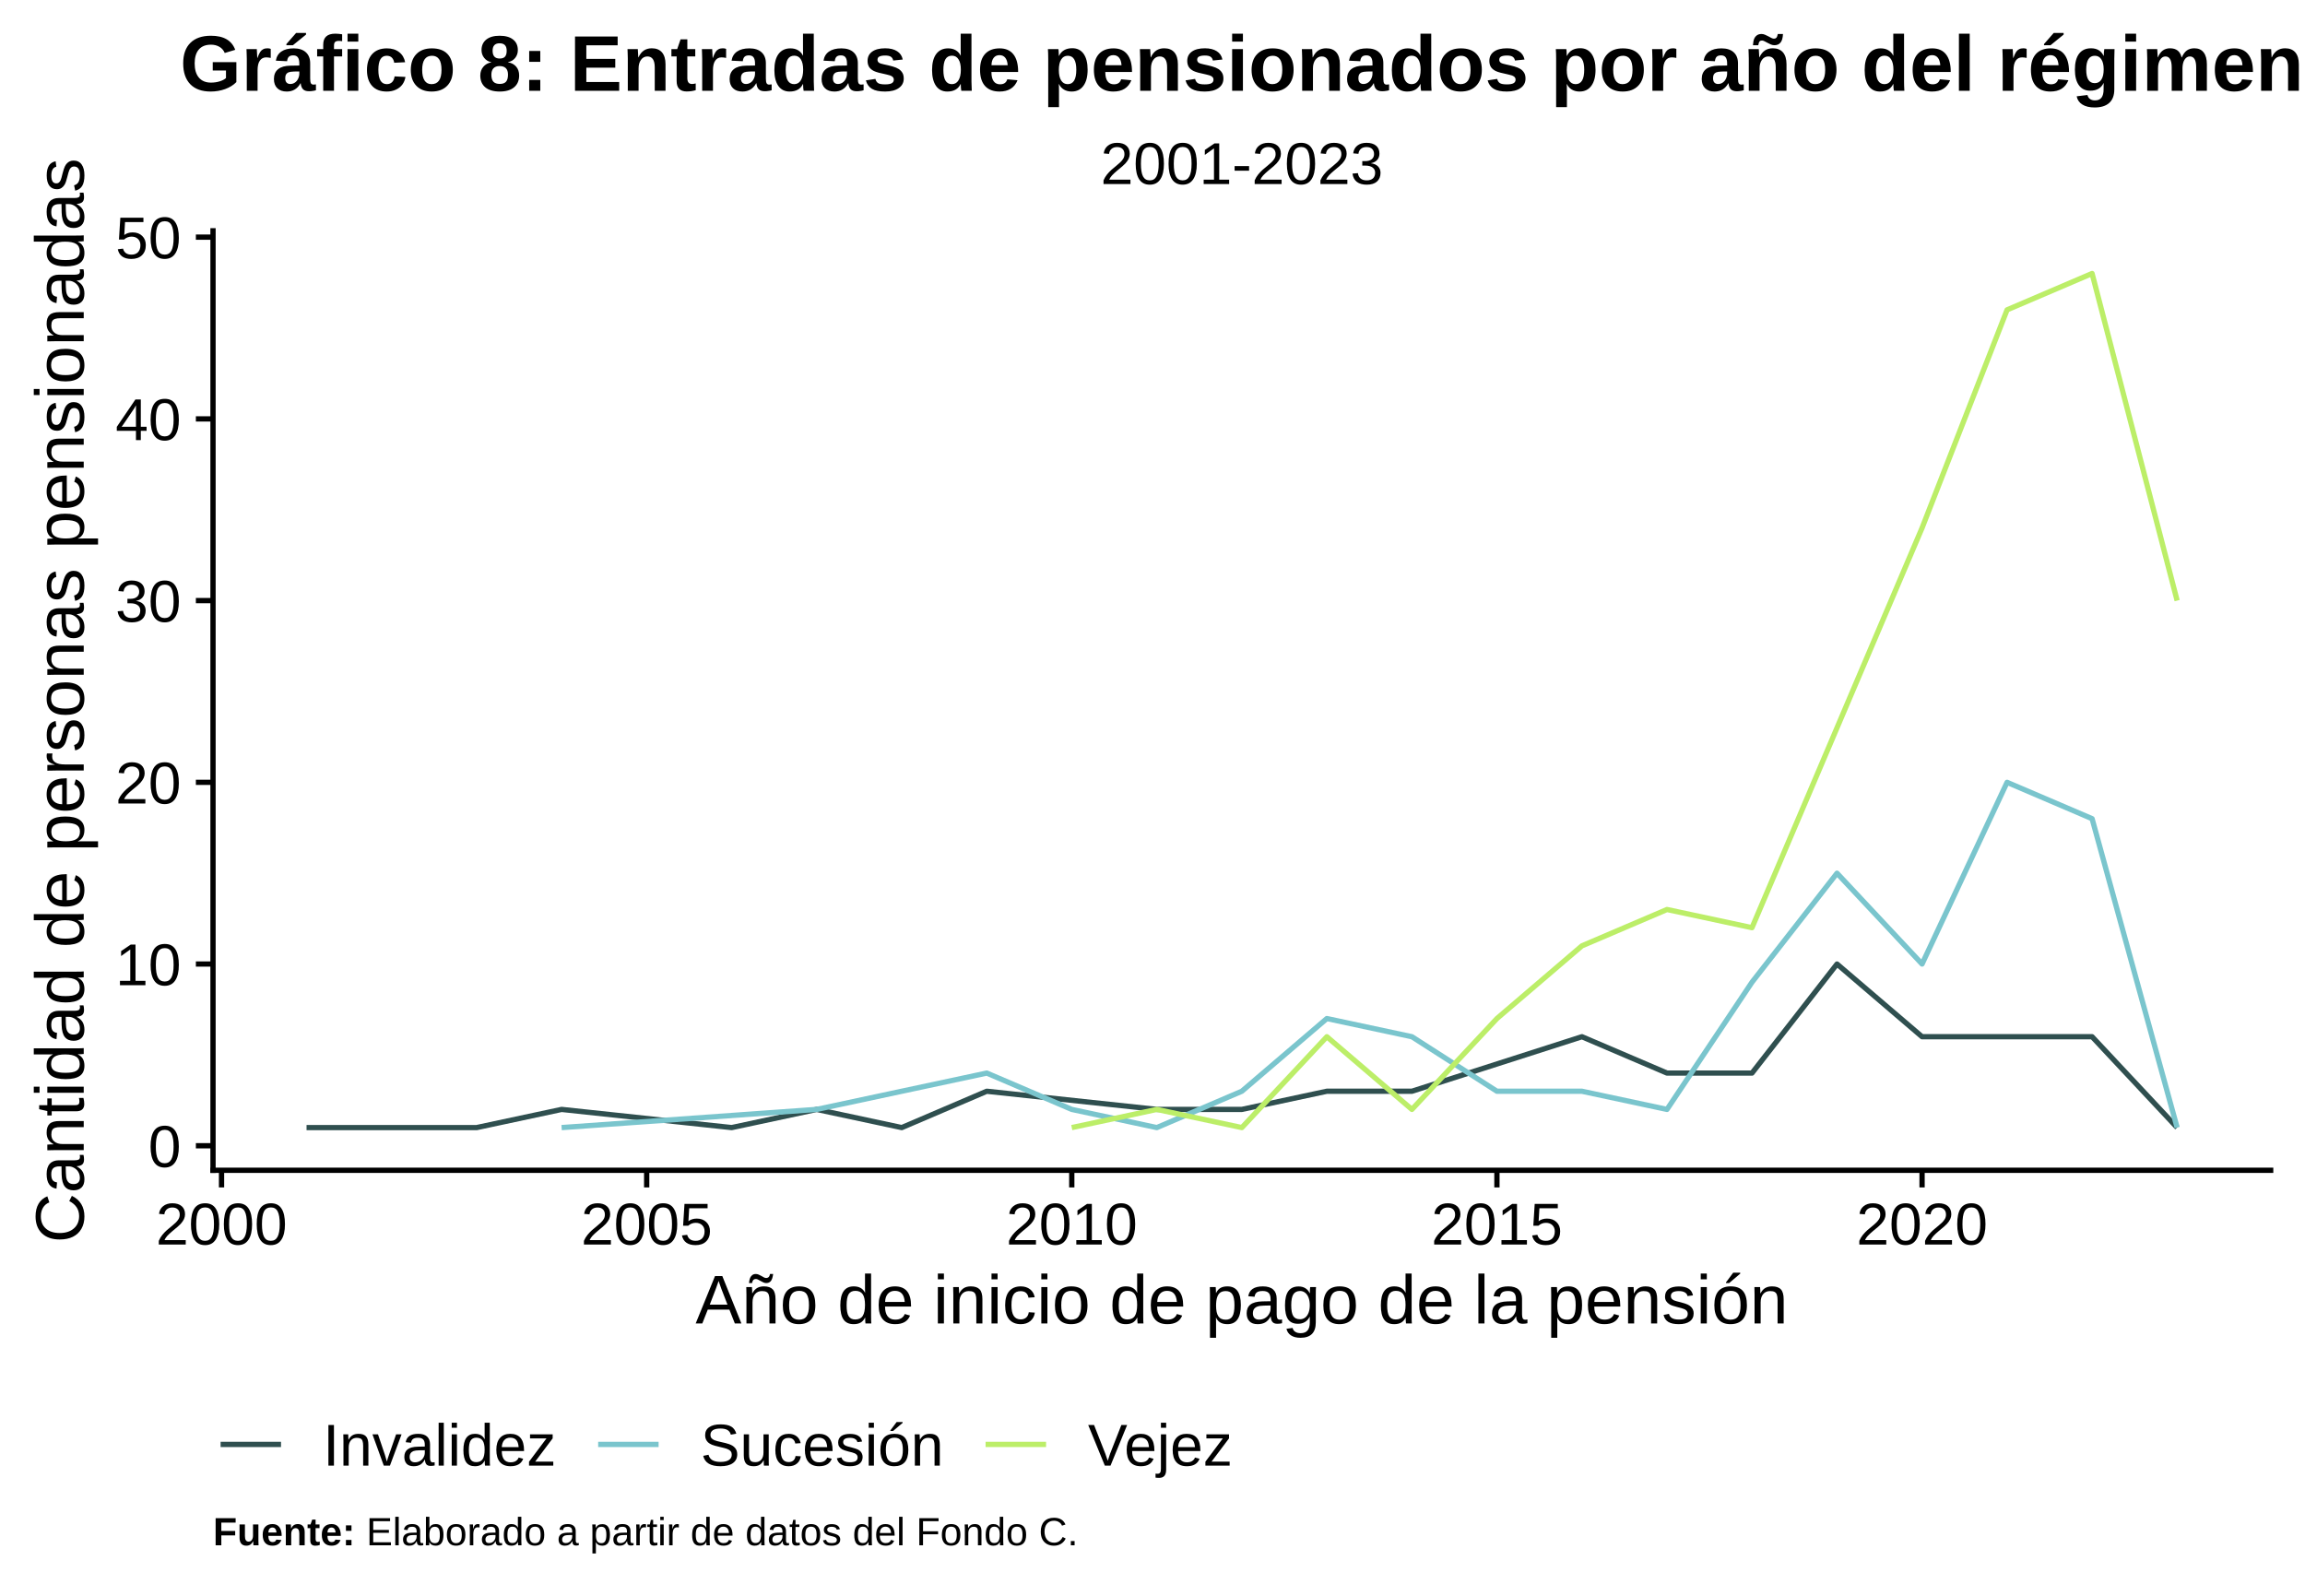
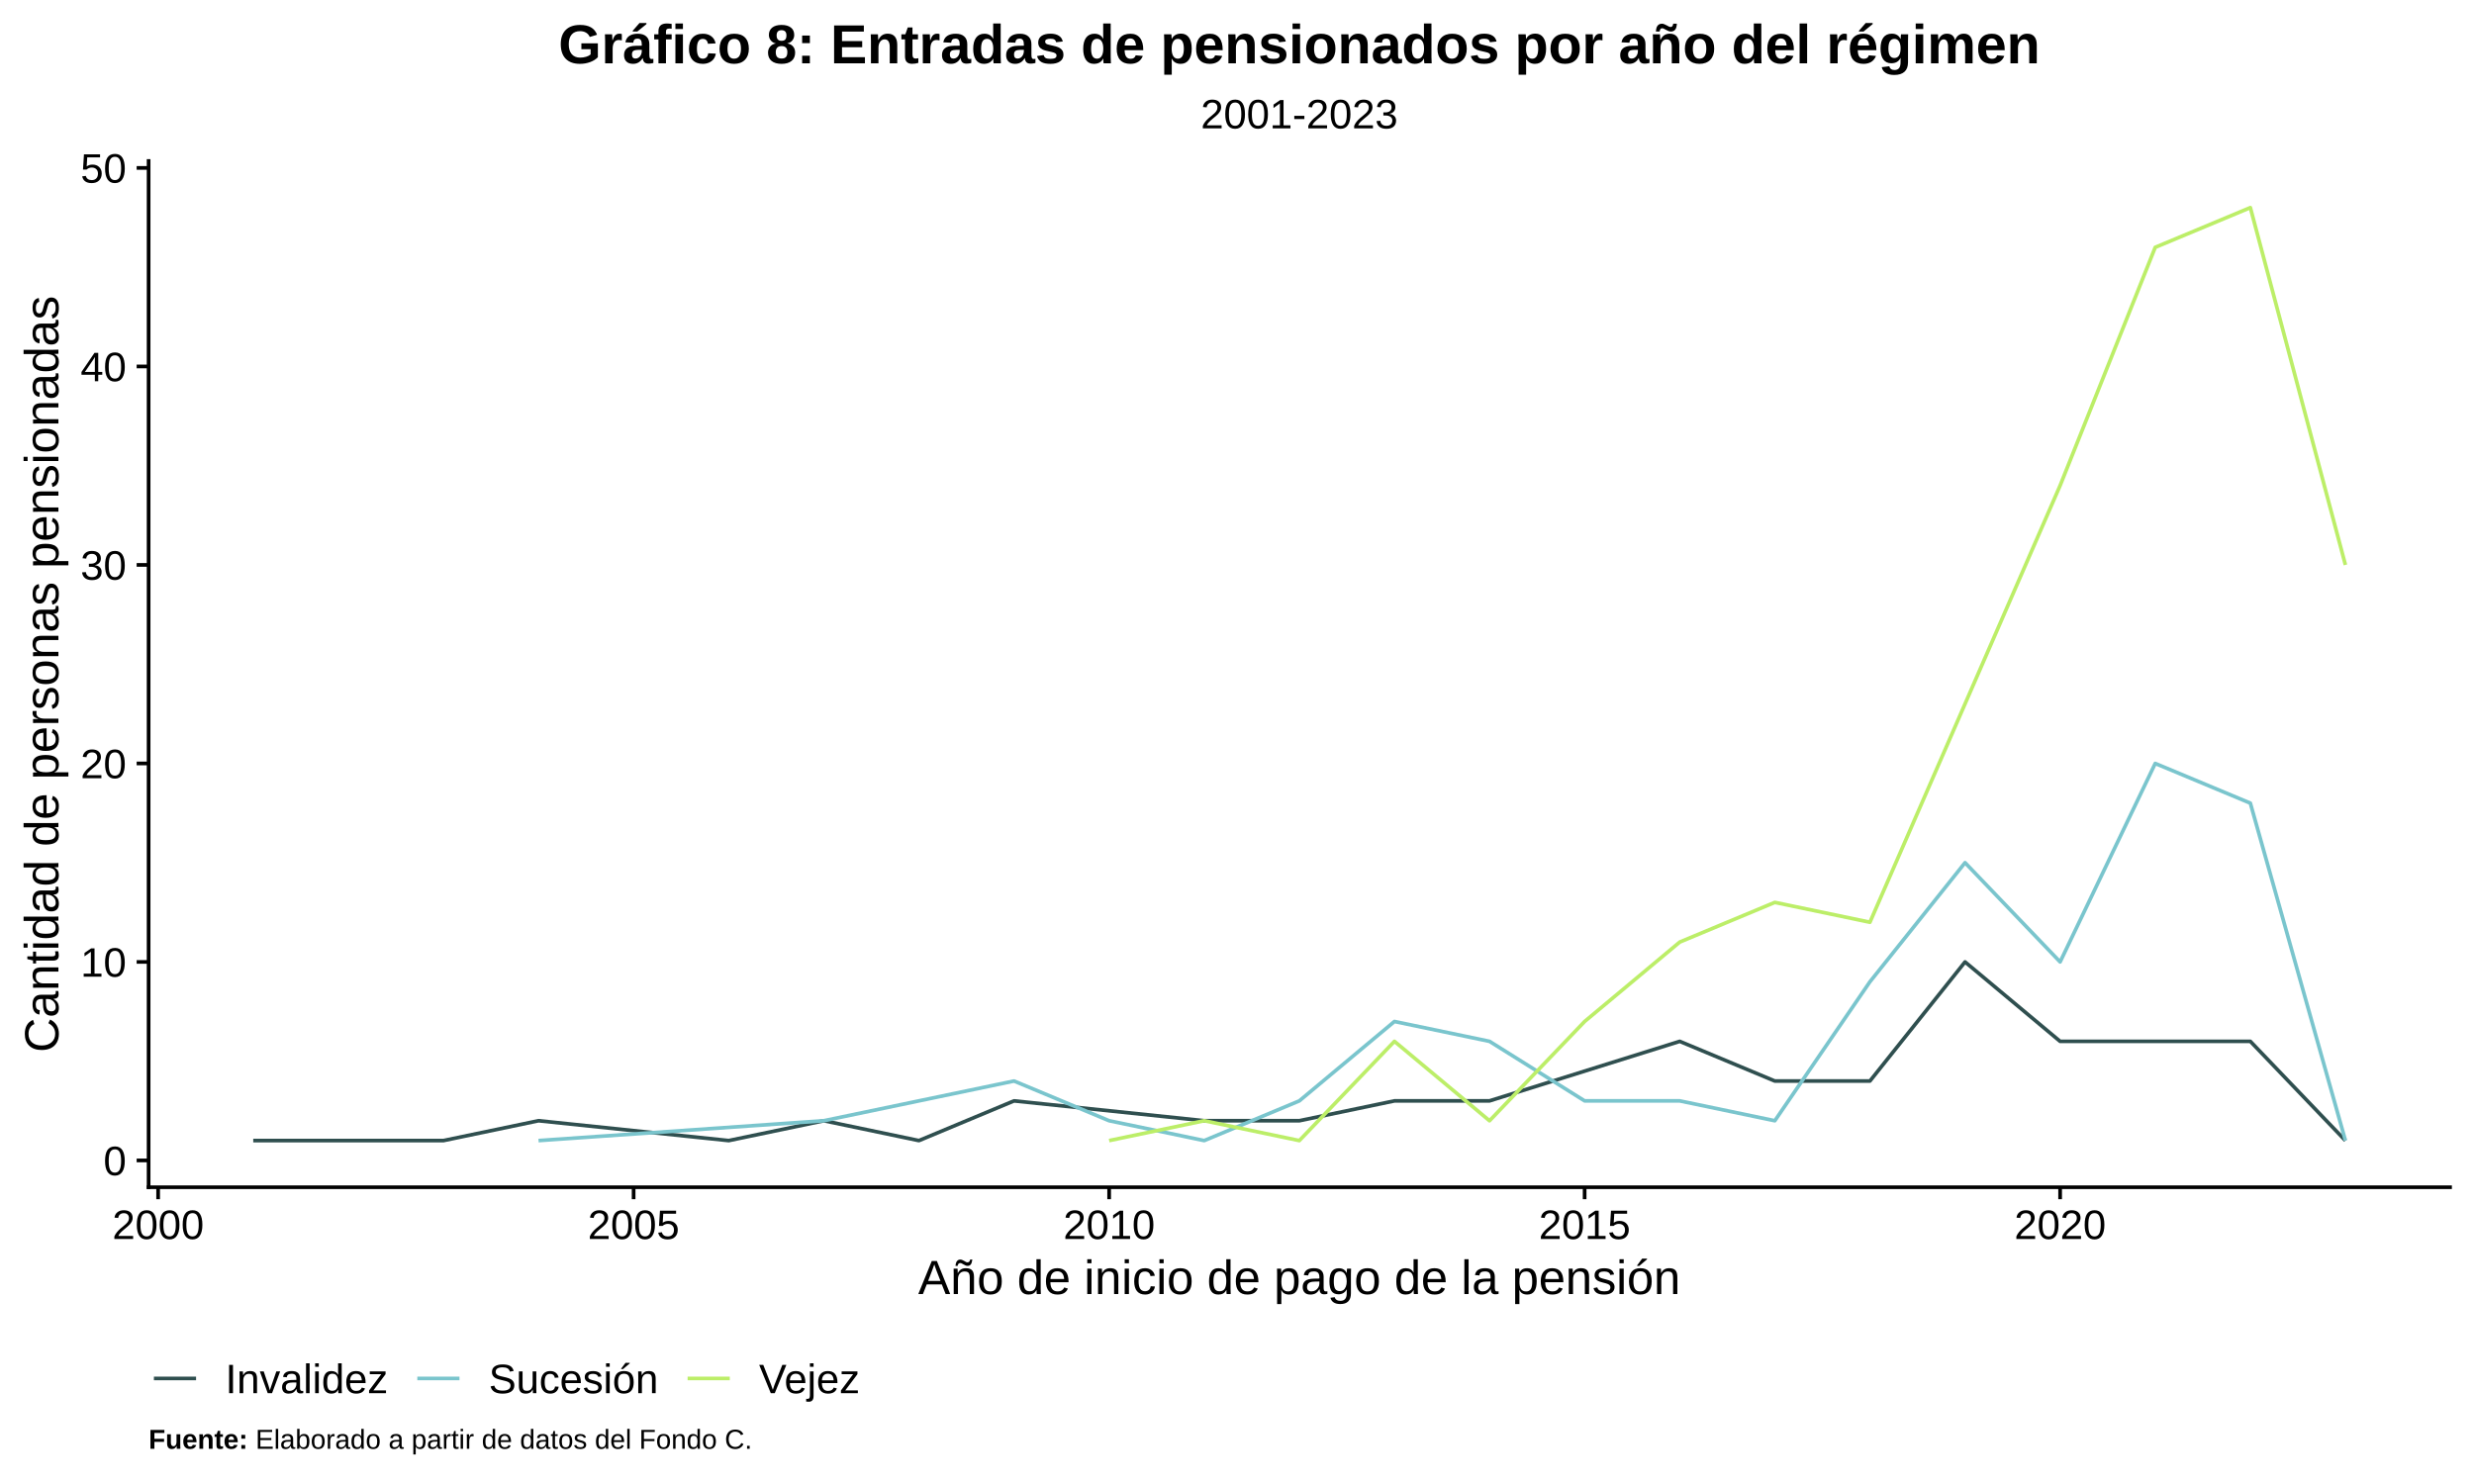
- <svg xmlns="http://www.w3.org/2000/svg" class="svglite" width="468.00pt" height="324.00pt" viewBox="0 0 468.00 324.00">
+ <svg xmlns="http://www.w3.org/2000/svg" class="svglite" width="720.00pt" height="432.00pt" viewBox="0 0 720.00 432.00">
  <defs>
    <style type="text/css">
    .svglite line, .svglite polyline, .svglite polygon, .svglite path, .svglite rect, .svglite circle {
      fill: none;
      stroke: #000000;
      stroke-linecap: round;
      stroke-linejoin: round;
      stroke-miterlimit: 10.00;
    }
    .svglite text {
      white-space: pre;
    }
  </style>
  </defs>
  <rect width="100%" height="100%" style="stroke: none; fill: none;" />
  <defs>
-     <clipPath id="cpMC4wMHw0NjguMDB8MC4wMHwzMjQuMDA=">
-       <rect x="0.00" y="0.00" width="468.00" height="324.00" />
+     <clipPath id="cpMC4wMHw3MjAuMDB8MC4wMHw0MzIuMDA=">
+       <rect x="0.00" y="0.00" width="720.00" height="432.00" />
    </clipPath>
  </defs>
-   <g clip-path="url(#cpMC4wMHw0NjguMDB8MC4wMHwzMjQuMDA=)">
+   <g clip-path="url(#cpMC4wMHw3MjAuMDB8MC4wMHw0MzIuMDA=)">
</g>
  <defs>
-     <clipPath id="cpNDMuMjV8NDYxLjAzfDQ2Ljg2fDIzNy42MQ==">
-       <rect x="43.25" y="46.86" width="417.77" height="190.74" />
+     <clipPath id="cpNDMuMjV8NzEzLjAzfDQ2Ljg2fDM0NS42MQ==">
+       <rect x="43.25" y="46.86" width="669.77" height="298.74" />
    </clipPath>
  </defs>
-   <g clip-path="url(#cpNDMuMjV8NDYxLjAzfDQ2Ljg2fDIzNy42MQ==)">
-     <polyline points="62.24,228.94 79.51,228.94 96.77,228.94 114.03,225.25 148.56,228.94 165.82,225.25 183.09,228.94 200.35,221.56 234.88,225.25 252.14,225.25 269.40,221.56 286.67,221.56 321.19,210.49 338.46,217.87 355.72,217.87 372.98,195.73 390.25,210.49 407.51,210.49 424.77,210.49 442.04,228.94 " style="stroke-width: 1.07; stroke: #2F4F4F; stroke-linecap: butt;" />
-     <polyline points="114.03,228.94 165.82,225.25 183.09,221.56 200.35,217.87 217.61,225.25 234.88,228.94 252.14,221.56 269.40,206.80 286.67,210.49 303.93,221.56 321.19,221.56 338.46,225.25 355.72,199.42 372.98,177.29 390.25,195.73 407.51,158.84 424.77,166.22 442.04,228.94 " style="stroke-width: 1.07; stroke: #7AC5CD; stroke-linecap: butt;" />
-     <polyline points="217.61,228.94 234.88,225.25 252.14,228.94 269.40,210.49 286.67,225.25 303.93,206.80 321.19,192.04 338.46,184.66 355.72,188.35 372.98,147.77 390.25,107.19 407.51,62.91 424.77,55.53 442.04,121.94 " style="stroke-width: 1.07; stroke: #BCEE68; stroke-linecap: butt;" />
+   <g clip-path="url(#cpNDMuMjV8NzEzLjAzfDQ2Ljg2fDM0NS42MQ==)">
+     <polyline points="73.70,332.03 101.37,332.03 129.05,332.03 156.73,326.25 212.08,332.03 239.76,326.25 267.43,332.03 295.11,320.47 350.46,326.25 378.14,326.25 405.82,320.47 433.49,320.47 488.85,303.14 516.52,314.69 544.20,314.69 571.88,280.02 599.55,303.14 627.23,303.14 654.91,303.14 682.58,332.03 " style="stroke-width: 1.07; stroke: #2F4F4F; stroke-linecap: butt;" />
+     <polyline points="156.73,332.03 239.76,326.25 267.43,320.47 295.11,314.69 322.79,326.25 350.46,332.03 378.14,320.47 405.82,297.36 433.49,303.14 461.17,320.47 488.85,320.47 516.52,326.25 544.20,285.80 571.88,251.13 599.55,280.02 627.23,222.24 654.91,233.80 682.58,332.03 " style="stroke-width: 1.07; stroke: #7AC5CD; stroke-linecap: butt;" />
+     <polyline points="322.79,332.03 350.46,326.25 378.14,332.03 405.82,303.14 433.49,326.25 461.17,297.36 488.85,274.24 516.52,262.69 544.20,268.47 571.88,204.90 599.55,141.34 627.23,72.00 654.91,60.44 682.58,164.45 " style="stroke-width: 1.07; stroke: #BCEE68; stroke-linecap: butt;" />
  </g>
-   <g clip-path="url(#cpMC4wMHw0NjguMDB8MC4wMHwzMjQuMDA=)">
-     <polyline points="43.25,237.61 43.25,46.86 " style="stroke-width: 1.07; stroke-linecap: square;" />
-     <text x="36.78" y="236.93" text-anchor="end" style="font-size: 12.00px; font-family: &quot;Arial&quot;;" textLength="6.67px" lengthAdjust="spacingAndGlyphs">0</text>
-     <text x="36.78" y="200.03" text-anchor="end" style="font-size: 12.00px; font-family: &quot;Arial&quot;;" textLength="13.35px" lengthAdjust="spacingAndGlyphs">10</text>
-     <text x="36.78" y="163.14" text-anchor="end" style="font-size: 12.00px; font-family: &quot;Arial&quot;;" textLength="13.35px" lengthAdjust="spacingAndGlyphs">20</text>
-     <text x="36.78" y="126.24" text-anchor="end" style="font-size: 12.00px; font-family: &quot;Arial&quot;;" textLength="13.35px" lengthAdjust="spacingAndGlyphs">30</text>
-     <text x="36.78" y="89.35" text-anchor="end" style="font-size: 12.00px; font-family: &quot;Arial&quot;;" textLength="13.35px" lengthAdjust="spacingAndGlyphs">40</text>
-     <text x="36.78" y="52.45" text-anchor="end" style="font-size: 12.00px; font-family: &quot;Arial&quot;;" textLength="13.35px" lengthAdjust="spacingAndGlyphs">50</text>
-     <polyline points="39.77,232.63 43.25,232.63 " style="stroke-width: 1.07; stroke-linecap: butt;" />
-     <polyline points="39.77,195.73 43.25,195.73 " style="stroke-width: 1.07; stroke-linecap: butt;" />
-     <polyline points="39.77,158.84 43.25,158.84 " style="stroke-width: 1.07; stroke-linecap: butt;" />
-     <polyline points="39.77,121.94 43.25,121.94 " style="stroke-width: 1.07; stroke-linecap: butt;" />
-     <polyline points="39.77,85.05 43.25,85.05 " style="stroke-width: 1.07; stroke-linecap: butt;" />
-     <polyline points="39.77,48.15 43.25,48.15 " style="stroke-width: 1.07; stroke-linecap: butt;" />
-     <polyline points="43.25,237.61 461.03,237.61 " style="stroke-width: 1.07; stroke-linecap: square;" />
-     <polyline points="44.98,241.09 44.98,237.61 " style="stroke-width: 1.07; stroke-linecap: butt;" />
-     <polyline points="131.30,241.09 131.30,237.61 " style="stroke-width: 1.07; stroke-linecap: butt;" />
-     <polyline points="217.61,241.09 217.61,237.61 " style="stroke-width: 1.07; stroke-linecap: butt;" />
-     <polyline points="303.93,241.09 303.93,237.61 " style="stroke-width: 1.07; stroke-linecap: butt;" />
-     <polyline points="390.25,241.09 390.25,237.61 " style="stroke-width: 1.07; stroke-linecap: butt;" />
-     <text x="44.98" y="252.68" text-anchor="middle" style="font-size: 12.00px; font-family: &quot;Arial&quot;;" textLength="26.70px" lengthAdjust="spacingAndGlyphs">2000</text>
-     <text x="131.30" y="252.68" text-anchor="middle" style="font-size: 12.00px; font-family: &quot;Arial&quot;;" textLength="26.70px" lengthAdjust="spacingAndGlyphs">2005</text>
-     <text x="217.61" y="252.68" text-anchor="middle" style="font-size: 12.00px; font-family: &quot;Arial&quot;;" textLength="26.70px" lengthAdjust="spacingAndGlyphs">2010</text>
-     <text x="303.93" y="252.68" text-anchor="middle" style="font-size: 12.00px; font-family: &quot;Arial&quot;;" textLength="26.70px" lengthAdjust="spacingAndGlyphs">2015</text>
-     <text x="390.25" y="252.68" text-anchor="middle" style="font-size: 12.00px; font-family: &quot;Arial&quot;;" textLength="26.70px" lengthAdjust="spacingAndGlyphs">2020</text>
-     <text x="252.14" y="268.71" text-anchor="middle" style="font-size: 14.00px; font-family: &quot;Arial&quot;;" textLength="224.88px" lengthAdjust="spacingAndGlyphs"> Año de inicio de pago de la pensión</text>
-     <text transform="translate(17.00,142.24) rotate(-90)" text-anchor="middle" style="font-size: 14.00px; font-family: &quot;Arial&quot;;" textLength="220.20px" lengthAdjust="spacingAndGlyphs">Cantidad de personas pensionadas</text>
-     <line x1="44.79" y1="293.27" x2="57.06" y2="293.27" style="stroke-width: 1.07; stroke: #2F4F4F; stroke-linecap: butt;" />
-     <line x1="121.45" y1="293.27" x2="133.72" y2="293.27" style="stroke-width: 1.07; stroke: #7AC5CD; stroke-linecap: butt;" />
-     <line x1="200.11" y1="293.27" x2="212.39" y2="293.27" style="stroke-width: 1.07; stroke: #BCEE68; stroke-linecap: butt;" />
-     <text x="65.57" y="297.57" style="font-size: 12.00px; font-family: &quot;Arial&quot;;" textLength="47.37px" lengthAdjust="spacingAndGlyphs">Invalidez</text>
-     <text x="142.23" y="297.57" style="font-size: 12.00px; font-family: &quot;Arial&quot;;" textLength="49.38px" lengthAdjust="spacingAndGlyphs">Sucesión</text>
-     <text x="220.90" y="297.57" style="font-size: 12.00px; font-family: &quot;Arial&quot;;" textLength="29.36px" lengthAdjust="spacingAndGlyphs">Vejez</text>
-     <text x="252.14" y="37.37" text-anchor="middle" style="font-size: 12.00px; font-family: &quot;Arial&quot;;" textLength="57.39px" lengthAdjust="spacingAndGlyphs">2001-2023</text>
-     <text x="252.14" y="18.43" text-anchor="middle" style="font-size: 16.00px; font-weight: bold; font-family: &quot;Arial&quot;;" textLength="435.57px" lengthAdjust="spacingAndGlyphs"> Gráfico 8: Entradas de pensionados por año del régimen</text>
-     <text x="43.25" y="313.75" style="font-size: 8.00px; font-weight: bold; font-family: &quot;Arial&quot;;" textLength="31.12px" lengthAdjust="spacingAndGlyphs">Fuente: </text>
-     <text x="74.37" y="313.75" style="font-size: 8.00px; font-family: &quot;Arial&quot;;" textLength="144.57px" lengthAdjust="spacingAndGlyphs">Elaborado a partir de datos del Fondo C.</text>
+   <g clip-path="url(#cpMC4wMHw3MjAuMDB8MC4wMHw0MzIuMDA=)">
+     <polyline points="43.25,345.61 43.25,46.86 " style="stroke-width: 1.07; stroke-linecap: square;" />
+     <text x="36.78" y="342.11" text-anchor="end" style="font-size: 12.00px; font-family: &quot;Arial&quot;;" textLength="6.67px" lengthAdjust="spacingAndGlyphs">0</text>
+     <text x="36.78" y="284.32" text-anchor="end" style="font-size: 12.00px; font-family: &quot;Arial&quot;;" textLength="13.35px" lengthAdjust="spacingAndGlyphs">10</text>
+     <text x="36.78" y="226.54" text-anchor="end" style="font-size: 12.00px; font-family: &quot;Arial&quot;;" textLength="13.35px" lengthAdjust="spacingAndGlyphs">20</text>
+     <text x="36.78" y="168.75" text-anchor="end" style="font-size: 12.00px; font-family: &quot;Arial&quot;;" textLength="13.35px" lengthAdjust="spacingAndGlyphs">30</text>
+     <text x="36.78" y="110.97" text-anchor="end" style="font-size: 12.00px; font-family: &quot;Arial&quot;;" textLength="13.35px" lengthAdjust="spacingAndGlyphs">40</text>
+     <text x="36.78" y="53.18" text-anchor="end" style="font-size: 12.00px; font-family: &quot;Arial&quot;;" textLength="13.35px" lengthAdjust="spacingAndGlyphs">50</text>
+     <polyline points="39.77,337.81 43.25,337.81 " style="stroke-width: 1.07; stroke-linecap: butt;" />
+     <polyline points="39.77,280.02 43.25,280.02 " style="stroke-width: 1.07; stroke-linecap: butt;" />
+     <polyline points="39.77,222.24 43.25,222.24 " style="stroke-width: 1.07; stroke-linecap: butt;" />
+     <polyline points="39.77,164.45 43.25,164.45 " style="stroke-width: 1.07; stroke-linecap: butt;" />
+     <polyline points="39.77,106.67 43.25,106.67 " style="stroke-width: 1.07; stroke-linecap: butt;" />
+     <polyline points="39.77,48.89 43.25,48.89 " style="stroke-width: 1.07; stroke-linecap: butt;" />
+     <polyline points="43.25,345.61 713.03,345.61 " style="stroke-width: 1.07; stroke-linecap: square;" />
+     <polyline points="46.02,349.09 46.02,345.61 " style="stroke-width: 1.07; stroke-linecap: butt;" />
+     <polyline points="184.40,349.09 184.40,345.61 " style="stroke-width: 1.07; stroke-linecap: butt;" />
+     <polyline points="322.79,349.09 322.79,345.61 " style="stroke-width: 1.07; stroke-linecap: butt;" />
+     <polyline points="461.17,349.09 461.17,345.61 " style="stroke-width: 1.07; stroke-linecap: butt;" />
+     <polyline points="599.55,349.09 599.55,345.61 " style="stroke-width: 1.07; stroke-linecap: butt;" />
+     <text x="46.02" y="360.68" text-anchor="middle" style="font-size: 12.00px; font-family: &quot;Arial&quot;;" textLength="26.70px" lengthAdjust="spacingAndGlyphs">2000</text>
+     <text x="184.40" y="360.68" text-anchor="middle" style="font-size: 12.00px; font-family: &quot;Arial&quot;;" textLength="26.70px" lengthAdjust="spacingAndGlyphs">2005</text>
+     <text x="322.79" y="360.68" text-anchor="middle" style="font-size: 12.00px; font-family: &quot;Arial&quot;;" textLength="26.70px" lengthAdjust="spacingAndGlyphs">2010</text>
+     <text x="461.17" y="360.68" text-anchor="middle" style="font-size: 12.00px; font-family: &quot;Arial&quot;;" textLength="26.70px" lengthAdjust="spacingAndGlyphs">2015</text>
+     <text x="599.55" y="360.68" text-anchor="middle" style="font-size: 12.00px; font-family: &quot;Arial&quot;;" textLength="26.70px" lengthAdjust="spacingAndGlyphs">2020</text>
+     <text x="378.14" y="376.71" text-anchor="middle" style="font-size: 14.00px; font-family: &quot;Arial&quot;;" textLength="224.88px" lengthAdjust="spacingAndGlyphs"> Año de inicio de pago de la pensión</text>
+     <text transform="translate(17.00,196.24) rotate(-90)" text-anchor="middle" style="font-size: 14.00px; font-family: &quot;Arial&quot;;" textLength="220.20px" lengthAdjust="spacingAndGlyphs">Cantidad de personas pensionadas</text>
+     <line x1="44.79" y1="401.27" x2="57.06" y2="401.27" style="stroke-width: 1.07; stroke: #2F4F4F; stroke-linecap: butt;" />
+     <line x1="121.45" y1="401.27" x2="133.72" y2="401.27" style="stroke-width: 1.07; stroke: #7AC5CD; stroke-linecap: butt;" />
+     <line x1="200.11" y1="401.27" x2="212.39" y2="401.27" style="stroke-width: 1.07; stroke: #BCEE68; stroke-linecap: butt;" />
+     <text x="65.57" y="405.57" style="font-size: 12.00px; font-family: &quot;Arial&quot;;" textLength="47.37px" lengthAdjust="spacingAndGlyphs">Invalidez</text>
+     <text x="142.23" y="405.57" style="font-size: 12.00px; font-family: &quot;Arial&quot;;" textLength="49.38px" lengthAdjust="spacingAndGlyphs">Sucesión</text>
+     <text x="220.90" y="405.57" style="font-size: 12.00px; font-family: &quot;Arial&quot;;" textLength="29.36px" lengthAdjust="spacingAndGlyphs">Vejez</text>
+     <text x="378.14" y="37.37" text-anchor="middle" style="font-size: 12.00px; font-family: &quot;Arial&quot;;" textLength="57.39px" lengthAdjust="spacingAndGlyphs">2001-2023</text>
+     <text x="378.14" y="18.43" text-anchor="middle" style="font-size: 16.00px; font-weight: bold; font-family: &quot;Arial&quot;;" textLength="435.57px" lengthAdjust="spacingAndGlyphs"> Gráfico 8: Entradas de pensionados por año del régimen</text>
+     <text x="43.25" y="421.75" style="font-size: 8.00px; font-weight: bold; font-family: &quot;Arial&quot;;" textLength="31.12px" lengthAdjust="spacingAndGlyphs">Fuente: </text>
+     <text x="74.37" y="421.75" style="font-size: 8.00px; font-family: &quot;Arial&quot;;" textLength="144.57px" lengthAdjust="spacingAndGlyphs">Elaborado a partir de datos del Fondo C.</text>
  </g>
</svg>
